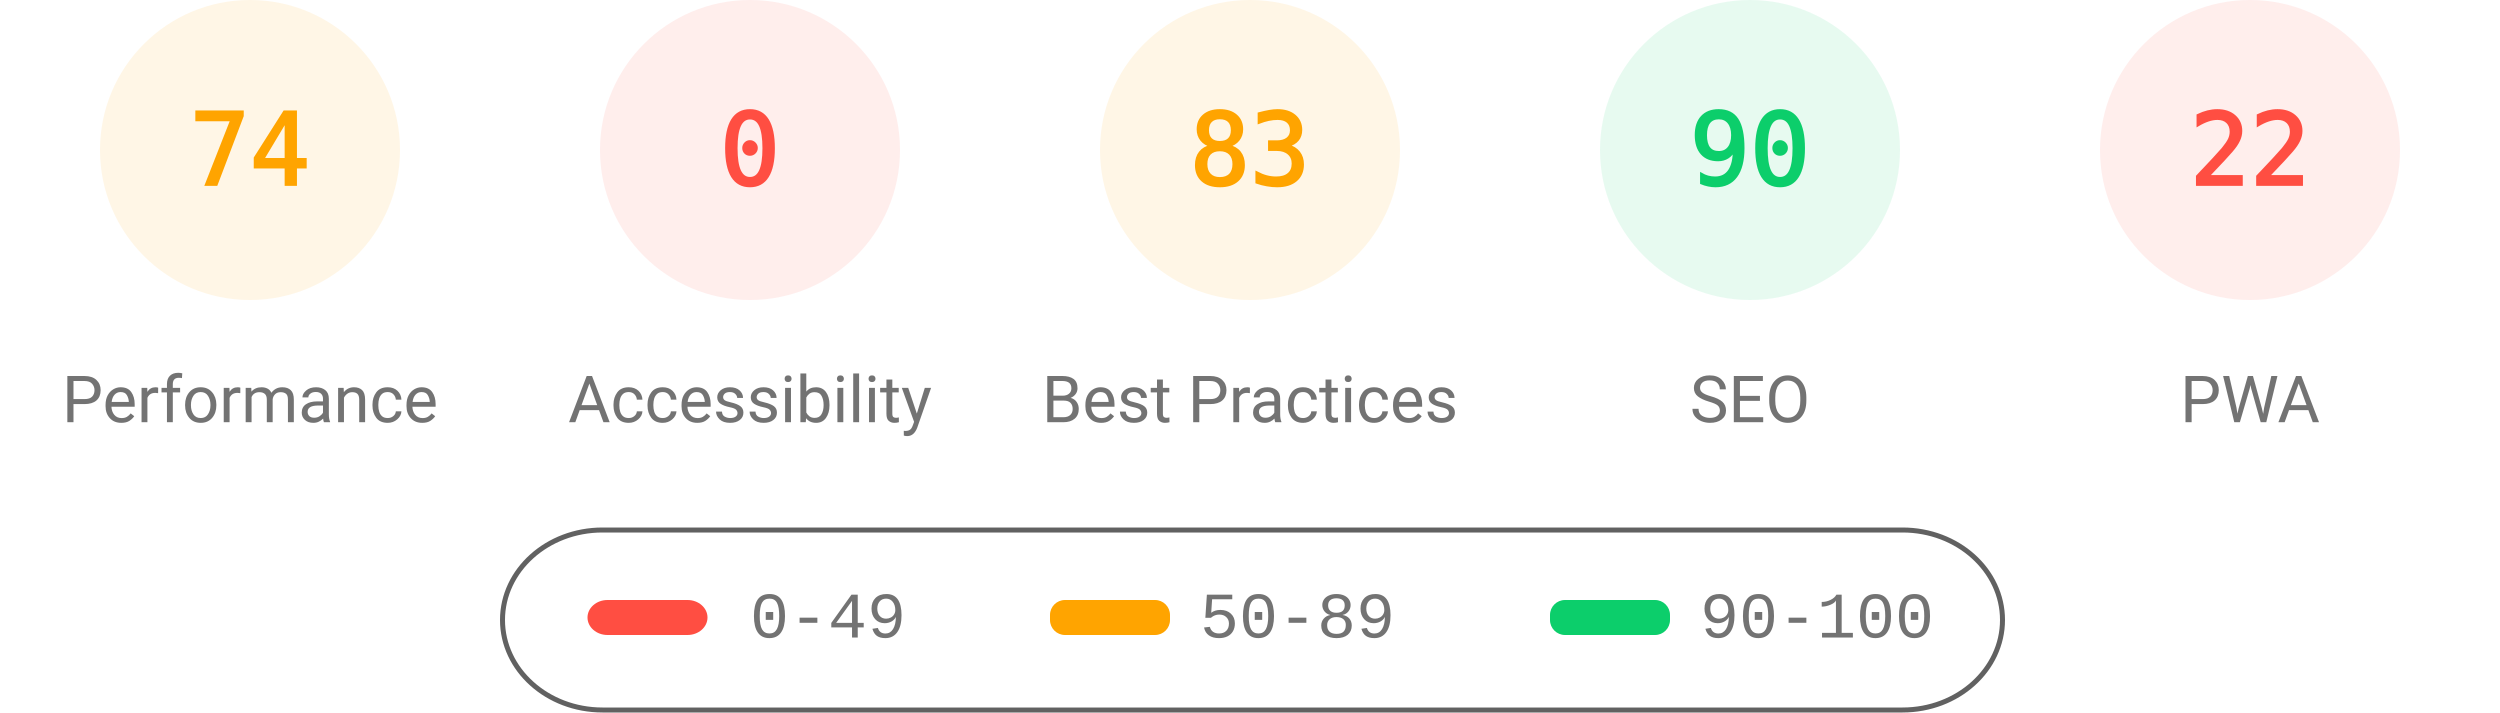
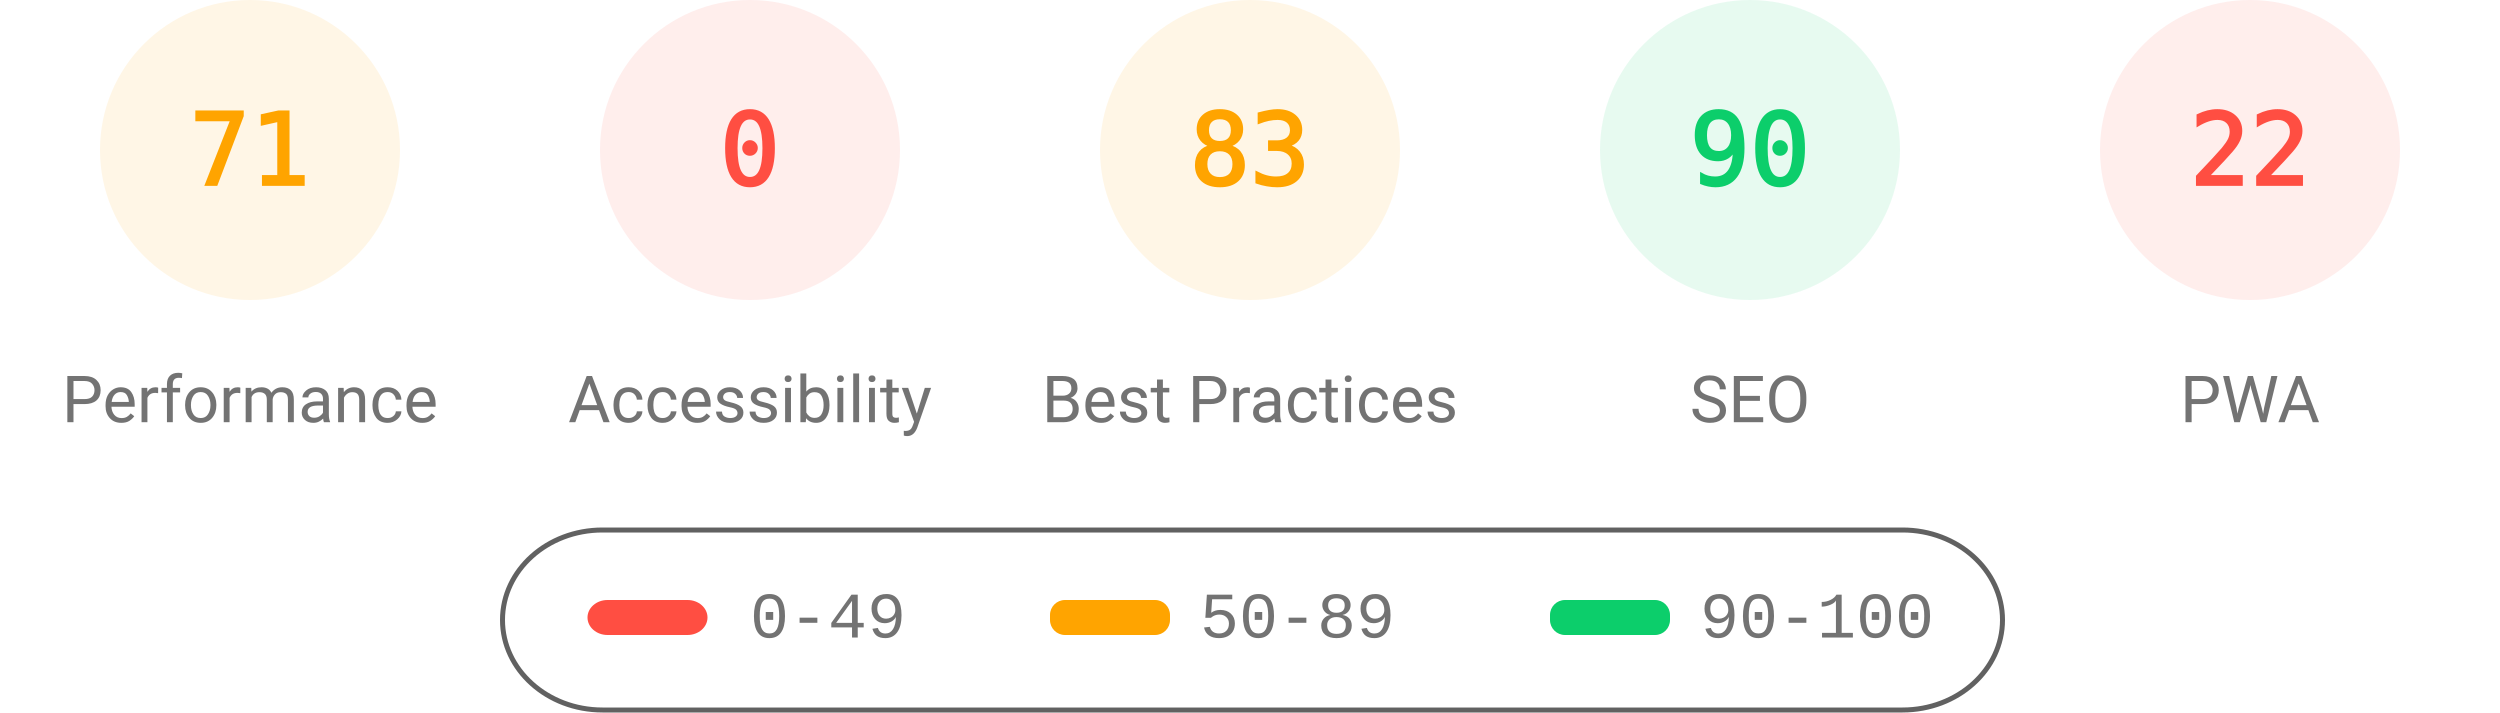
<svg xmlns="http://www.w3.org/2000/svg" fill="none" width="1000" height="285">
  <style>.gauge-base{opacity:.1}.gauge-arc{fill:none;animation-delay:250ms;stroke-linecap:round;transform:rotate(-90deg);transform-origin:100px 60px;animation:load-gauge 1s ease forwards}.guage-text{font-size:40px;font-family:monospace;text-align:center}.guage-red{color:#ff4e42;fill:#ff4e42;stroke:#ff4e42}.guage-orange{color:#ffa400;fill:#ffa400;stroke:#ffa400}.guage-green{color:#0cce6b;fill:#0cce6b;stroke:#0cce6b}.guage-undefined{color:#5c5c5c;fill:#5c5c5c;stroke:#5c5c5c}.guage-title{color:#737373;fill:#737373;stroke:none;font-size:26px;line-height:26px;font-family:Roboto,Halvetica,Arial,sans-serif}@keyframes load-gauge{from{stroke-dasharray:0 352.858}}</style>
  <svg class="guage-div guage-perf guage-orange" viewBox="0 0 200 200" width="200" height="200">
    <circle class="gauge-base" r="56" cx="100" cy="60" stroke-width="8" />
-     <circle class="gauge-arc guage-arc-1" r="56" cx="100" cy="60" stroke-width="8" style="stroke-dasharray:260.375,351.858" />
-     <text class="guage-text" x="100" y="60" alignment-baseline="central" dominant-baseline="central" text-anchor="middle">74</text>
+     <circle class="gauge-arc guage-arc-1" r="56" cx="100" cy="60" stroke-width="8" style="stroke-dasharray:249.819,351.858" />
+     <text class="guage-text" x="100" y="60" alignment-baseline="central" dominant-baseline="central" text-anchor="middle">71</text>
    <text class="guage-title" x="100" y="160" alignment-baseline="central" dominant-baseline="central" text-anchor="middle">Performance</text>
  </svg>
  <svg class="guage-div guage-acc guage-red" viewBox="0 0 200 200" width="200" height="200" x="200">
    <circle class="gauge-base" r="56" cx="100" cy="60" stroke-width="8" />
    <circle class="gauge-arc guage-arc-2" r="56" cx="100" cy="60" stroke-width="8" style="stroke-dasharray:0,351.858" />
    <text class="guage-text" x="100" y="60" alignment-baseline="central" dominant-baseline="central" text-anchor="middle">0</text>
    <text class="guage-title" x="100" y="160" alignment-baseline="central" dominant-baseline="central" text-anchor="middle">Accessibility</text>
  </svg>
  <svg class="guage-div guage-best guage-orange" viewBox="0 0 200 200" width="200" height="200" x="400">
    <circle class="gauge-base" r="56" cx="100" cy="60" stroke-width="8" />
    <circle class="gauge-arc guage-arc-3" r="56" cx="100" cy="60" stroke-width="8" style="stroke-dasharray:292.042,351.858" />
    <text class="guage-text" x="100" y="60" alignment-baseline="central" dominant-baseline="central" text-anchor="middle">83</text>
    <text class="guage-title" x="100" y="160" alignment-baseline="central" dominant-baseline="central" text-anchor="middle">Best Practices</text>
  </svg>
  <svg class="guage-div guage-seo guage-green" viewBox="0 0 200 200" width="200" height="200" x="600">
    <circle class="gauge-base" r="56" cx="100" cy="60" stroke-width="8" />
    <circle class="gauge-arc guage-arc-4" r="56" cx="100" cy="60" stroke-width="8" style="stroke-dasharray:316.672,351.858" />
    <text class="guage-text" x="100" y="60" alignment-baseline="central" dominant-baseline="central" text-anchor="middle">90</text>
    <text class="guage-title" x="100" y="160" alignment-baseline="central" dominant-baseline="central" text-anchor="middle">SEO</text>
  </svg>
  <svg class="guage-div guage-pwa guage-red" viewBox="0 0 200 200" width="200" height="200" x="800">
    <circle class="gauge-base" r="56" cx="100" cy="60" stroke-width="8" />
    <circle class="gauge-arc guage-arc-4" r="56" cx="100" cy="60" stroke-width="8" style="stroke-dasharray:77.409,351.858" />
    <text class="guage-text" x="100" y="60" alignment-baseline="central" dominant-baseline="central" text-anchor="middle">22</text>
    <text class="guage-title" x="100" y="160" alignment-baseline="central" dominant-baseline="central" text-anchor="middle">PWA</text>
  </svg>
  <svg width="604" height="76" x="200" y="210">
    <path fill="none" id="canvas_background" d="M-1-1h604v80H-1z" />
    <rect fill-opacity="0" stroke="#616161" stroke-width="2" rx="40" id="svg_2" height="72" width="600" y="2" x="1" fill="#000" />
    <rect stroke="#000" rx="8" id="svg_3" height="14" width="48" y="30" x="35" stroke-opacity="null" stroke-width="0" fill="#ff4e42" />
    <rect stroke="#000" rx="6" id="svg_4" height="14" width="48" y="30" x="220" stroke-opacity="null" stroke-width="0" fill="#ffa400" />
    <rect stroke="#000" rx="6" id="svg_5" height="14" width="48" y="30" x="420" stroke-opacity="null" stroke-width="0" fill="#0cce6b" />
    <text xml:space="preserve" text-anchor="start" font-family="'Courier New', Courier, monospace" font-size="26" id="svg_6" y="45" x="100" stroke-opacity="null" stroke-width="0" stroke="#000" fill="#737373">0-49</text>
    <text xml:space="preserve" text-anchor="start" font-family="'Courier New', Courier, monospace" font-size="26" id="svg_7" y="45" x="280" stroke-opacity="null" stroke-width="0" stroke="#000" fill="#737373">50-89</text>
    <text xml:space="preserve" text-anchor="start" font-family="'Courier New', Courier, monospace" font-size="26" id="svg_8" y="45" x="480" stroke-opacity="null" stroke-width="0" stroke="#000" fill="#737373">90-100</text>
  </svg>
</svg>
